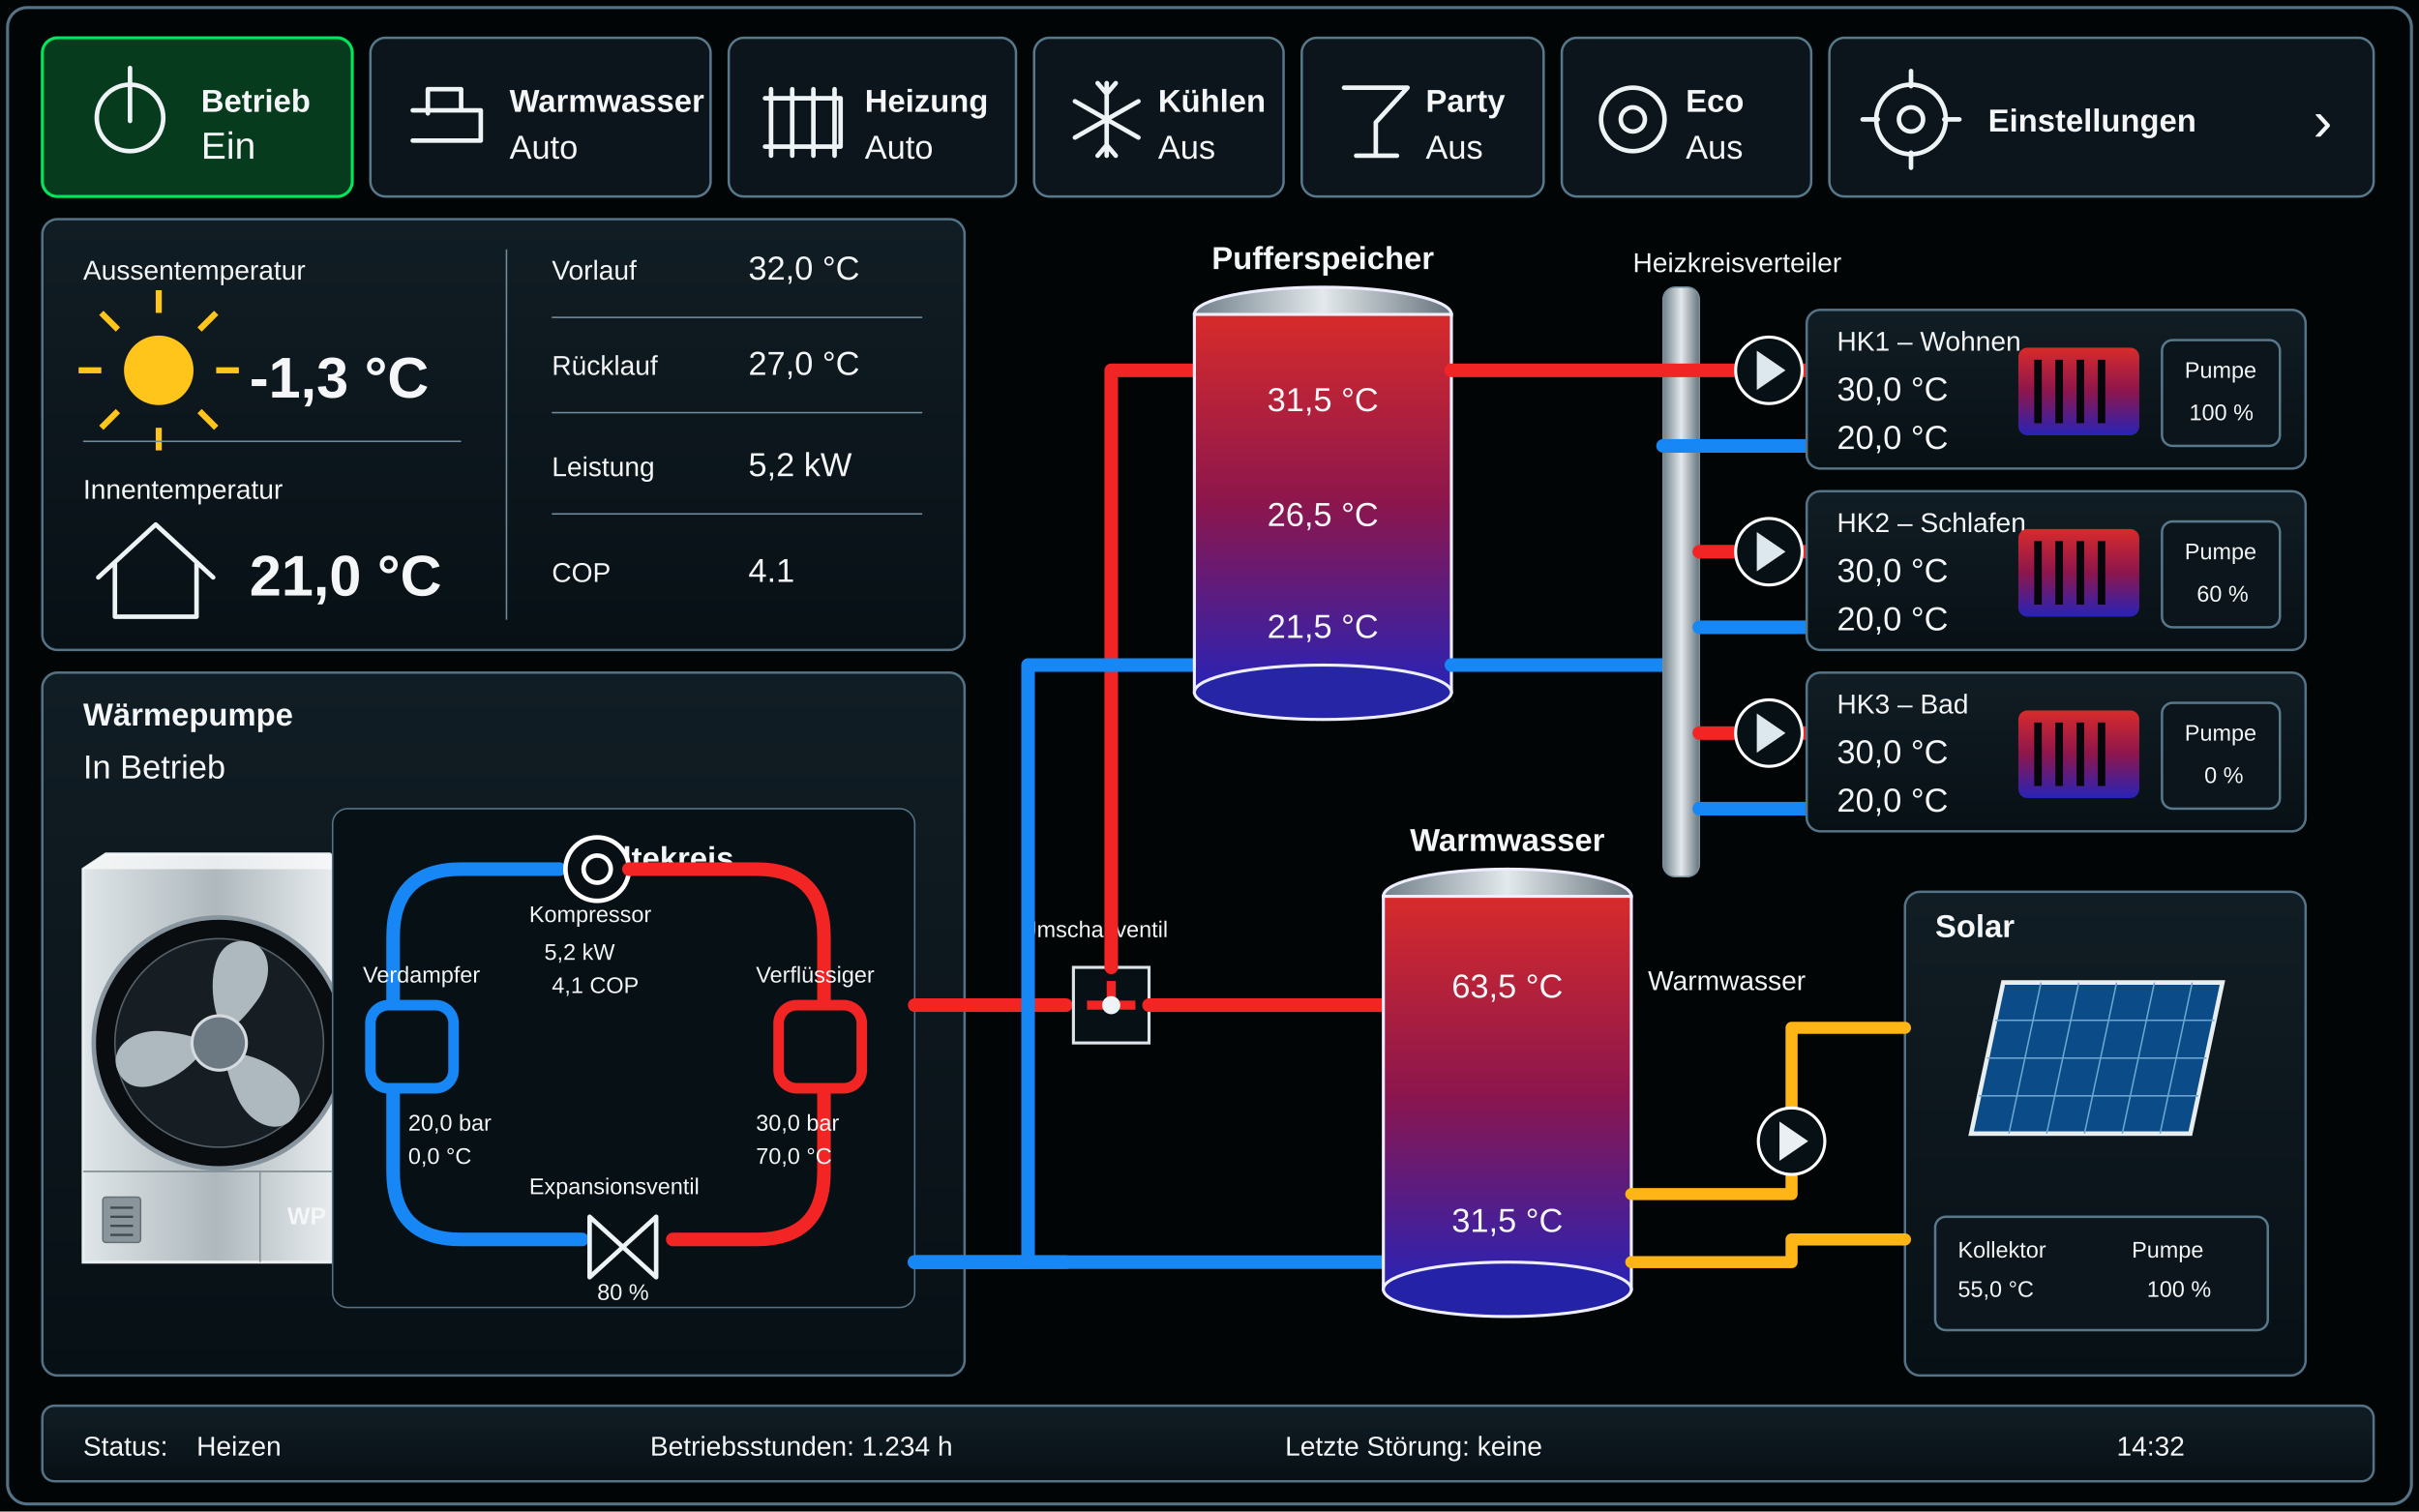
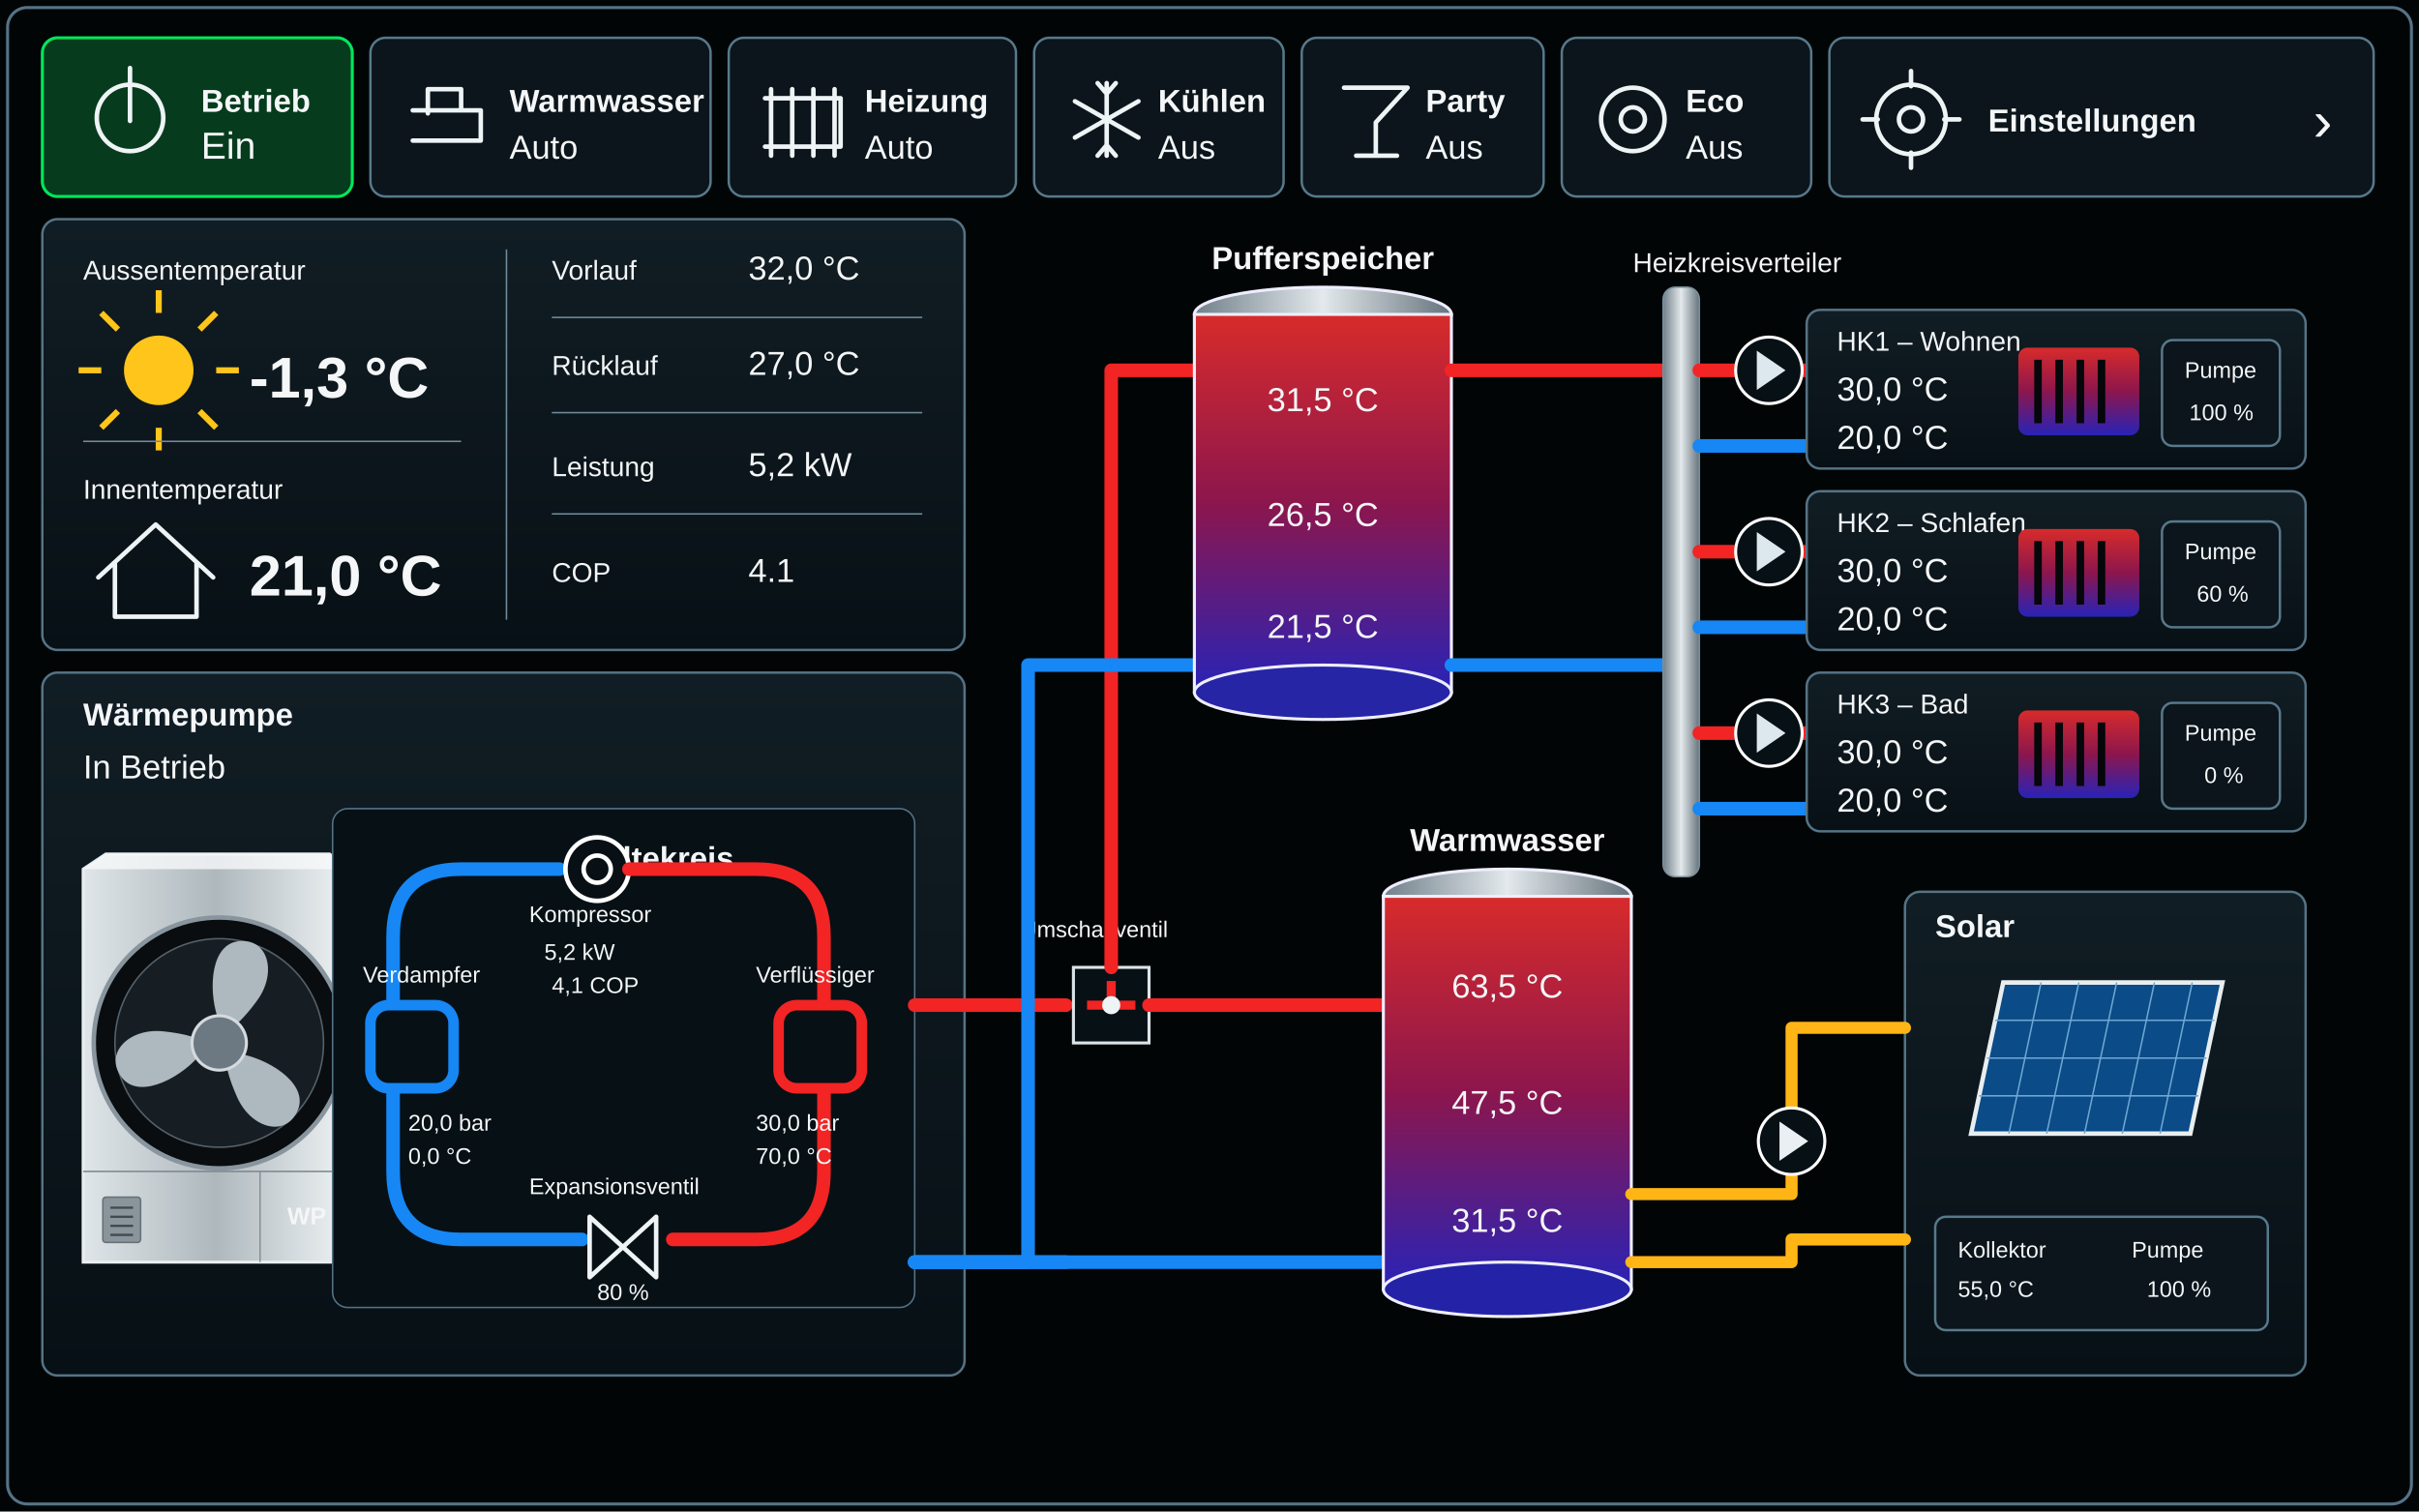
<svg xmlns="http://www.w3.org/2000/svg" data-symcon-modern="24" viewBox="0 0 1600 1000">
  <defs>
    <linearGradient id="p" x1="0" y1="0" x2="0" y2="1">
      <stop stop-color="#111d24" />
      <stop offset="1" stop-color="#071015" />
    </linearGradient>
    <linearGradient id="t" x1="0" y1="0" x2="0" y2="1">
      <stop stop-color="#d72b2b" />
      <stop offset=".5" stop-color="#8c164d" />
      <stop offset="1" stop-color="#2823b7" />
    </linearGradient>
    <linearGradient id="s" x1="0" x2="1">
      <stop stop-color="#71808a" />
      <stop offset=".5" stop-color="#e3e9ec" />
      <stop offset="1" stop-color="#66737c" />
    </linearGradient>
    <style>text{font-family:Arial,sans-serif;fill:#f4f6f7}.sm{font-size:15px}.lb{font-size:18px}.md{font-size:22px}.bg{font-size:38px;font-weight:700}.hd{font-size:21px;font-weight:700}.pn{fill:url(#p);stroke:#557386;stroke-width:1.6}.bt{fill:#0b151b;stroke:#57798b;stroke-width:1.6}.on{fill:#063c1d;stroke:#00e75b;stroke-width:2}.hot{fill:none;stroke:#f22424;stroke-width:9;stroke-linecap:round;stroke-linejoin:round}.cold{fill:none;stroke:#1687f4;stroke-width:9;stroke-linecap:round;stroke-linejoin:round}.sol{fill:none;stroke:#ffb516;stroke-width:8;stroke-linecap:round;stroke-linejoin:round}.w{fill:none;stroke:#eef3f5;stroke-width:3;stroke-linecap:round;stroke-linejoin:round}.thin{stroke:#708b9b;stroke-width:1}</style>
  </defs>
  <rect width="1600" height="1000" fill="#020506" />
  <rect x="5" y="5" width="1590" height="990" rx="13" fill="none" stroke="#557386" stroke-width="2" />
  <g id="controls">
    <g transform="translate(28 25)" id="gHPStatusOnOff">
      <rect class="on" width="205" height="105" rx="10" />
      <circle cx="58" cy="53" r="22" class="w" />
      <path class="w" d="M58 20V55" />
      <text class="hd" x="105" y="49">Betrieb</text>
      <text id="textControlPower" x="105" y="80" font-size="25" fill="#29ef67">Ein</text>
    </g>
    <g transform="translate(245 25)" id="gHPStatusWW">
      <rect class="bt" width="225" height="105" rx="10" />
      <path class="w" d="M28 48h45v20H28m10-18V34h22v14" />
      <text class="hd" x="92" y="49">Warmwasser</text>
      <text id="textControlHotWater" class="md" x="92" y="80">Auto</text>
    </g>
    <g transform="translate(482 25)" id="gHPStatusHeating">
      <rect class="bt" width="190" height="105" rx="10" />
      <path class="w" d="M28 34v44m14-44v44m14-44v44m14-44v44M24 40h50v32H24" />
      <text class="hd" x="90" y="49">Heizung</text>
      <text id="textControlHeating" class="md" x="90" y="80">Auto</text>
    </g>
    <g transform="translate(684 25)" id="gHPStatusCooling">
      <rect class="bt" width="165" height="105" rx="10" />
      <path class="w" d="M48 30v48M27 42l42 24M69 42L27 66M42 30l6 7 6-7M42 78l6-7 6 7" />
      <text class="hd" x="82" y="49">Kühlen</text>
      <text id="textControlCooling" class="md" x="82" y="80">Aus</text>
    </g>
    <g transform="translate(861 25)" id="gHPStatusParty">
      <rect class="bt" width="160" height="105" rx="10" />
      <path class="w" d="M28 33h42L49 56v22m-13 0h27" />
      <text class="hd" x="82" y="49">Party</text>
      <text id="textControlParty" class="md" x="82" y="80">Aus</text>
    </g>
    <g transform="translate(1033 25)" id="gHPStatusSave">
      <rect class="bt" width="165" height="105" rx="10" />
      <circle cx="47" cy="54" r="21" class="w" />
      <circle cx="47" cy="54" r="8" class="w" />
      <text class="hd" x="82" y="49">Eco</text>
      <text id="textControlEco" class="md" x="82" y="80">Aus</text>
    </g>
    <g transform="translate(1210 25)" id="gSettings">
      <rect class="bt" width="360" height="105" rx="10" />
      <circle cx="54" cy="54" r="23" class="w" />
      <circle cx="54" cy="54" r="8" class="w" />
      <path class="w" d="M54 22v10M54 76v10M22 54h10M76 54h10" />
      <text class="hd" x="105" y="62">Einstellungen</text>
      <text x="320" y="68" font-size="38">›</text>
    </g>
  </g>
  <g id="info">
    <rect class="pn" x="28" y="145" width="610" height="285" rx="10" />
    <line class="thin" x1="335" y1="165" x2="335" y2="410" />
    <text class="lb" x="55" y="185">Aussentemperatur</text>
    <circle cx="105" cy="245" r="23" fill="#ffc51b" />
    <g stroke="#ffc51b" stroke-width="4">
      <path d="M105 207v-15M105 283v15M67 245H52M143 245h15M78 218l-11-11M132 272l11 11M132 218l11-11M78 272l-11 11" />
    </g>
    <text id="textOutdoorTemperatureValue" class="bg" x="165" y="263">-1,3 °C</text>
    <line class="thin" x1="55" y1="292" x2="305" y2="292" />
    <text class="lb" x="55" y="330">Innentemperatur</text>
    <path class="w" d="M65 382l38-35 38 35M76 373v35h54v-35" />
    <text id="textIndoorTemperatureValue" class="bg" x="165" y="394">21,0 °C</text>
    <text class="lb" x="365" y="185">Vorlauf</text>
    <text id="textSupplyTemperatureValue" class="md" x="495" y="185" fill="#ff4545">32,0 °C</text>
    <line class="thin" x1="365" y1="210" x2="610" y2="210" />
    <text class="lb" x="365" y="248">Rücklauf</text>
    <text id="textReturnTemperatureValue" class="md" x="495" y="248" fill="#35a6ff">27,0 °C</text>
    <line class="thin" x1="365" y1="273" x2="610" y2="273" />
    <text class="lb" x="365" y="315">Leistung</text>
    <text id="textPowerValue" class="md" x="495" y="315">5,2 kW</text>
    <line class="thin" x1="365" y1="340" x2="610" y2="340" />
    <text class="lb" x="365" y="385">COP</text>
    <text id="textCopValue" class="md" x="495" y="385">4.1</text>
  </g>
  <g id="heatPump">
    <rect class="pn" x="28" y="445" width="610" height="465" rx="10" />
    <text class="hd" x="55" y="480">Wärmepumpe</text>
    <text id="textHPStatus" class="md" x="55" y="515" fill="#25e85d">In Betrieb</text>
    <g id="gHPUnitCabinet">
      <defs>
        <linearGradient id="hpCabinetV28" x1="0" x2="1">
          <stop offset="0" stop-color="#dfe5e8" />
          <stop offset=".5" stop-color="#aeb8bd" />
          <stop offset="1" stop-color="#eef2f4" />
        </linearGradient>
      </defs>
      <path d="M55 575L70 565H218L230 575V835H55Z" fill="url(#hpCabinetV28)" stroke="#e9eef0" stroke-width="2" />
      <path d="M55 575L70 565H218L230 575H55Z" fill="#f7f9fa" opacity=".8" />
      <line x1="55" y1="775" x2="230" y2="775" stroke="#7d898e" />
      <line x1="172" y1="775" x2="172" y2="835" stroke="#879399" />
      <rect x="68" y="792" width="25" height="30" rx="2" fill="#89959a" stroke="#647177" />
      <g stroke="#3f494e" stroke-width="1.5">
        <line x1="73" y1="799" x2="88" y2="799" />
        <line x1="73" y1="805" x2="88" y2="805" />
        <line x1="73" y1="811" x2="88" y2="811" />
        <line x1="73" y1="817" x2="88" y2="817" />
      </g>
      <text x="190" y="810" font-size="16" font-weight="700" fill="#344148">WP</text>
    </g>
    <g id="gHPFan" transform="translate(145 690)">
      <circle r="83" fill="#090d10" stroke="#89959e" stroke-width="3" />
      <circle r="69" fill="#171e23" stroke="#56626b" />
      <g fill="#aeb8bf">
        <path d="M0-14C-7-31-7-63 11-67C32-71 39-47 25-28C17-17 10-10 0-4Z" />
        <path d="M0-14C-7-31-7-63 11-67C32-71 39-47 25-28C17-17 10-10 0-4Z" transform="rotate(120)" />
        <path d="M0-14C-7-31-7-63 11-67C32-71 39-47 25-28C17-17 10-10 0-4Z" transform="rotate(240)" />
      </g>
      <circle r="18" fill="#6c7882" stroke="#d4dade" stroke-width="2" />
    </g>
    <rect x="220" y="535" width="385" height="330" rx="10" fill="#071015" stroke="#557386" />
    <text class="hd" x="385" y="575">Kältekreis</text>
    <path class="cold" d="M260 665V620Q260 575 305 575H370" />
    <circle cx="395" cy="575" r="21" fill="#091015" stroke="#fff" stroke-width="3" />
    <circle cx="395" cy="575" r="9" fill="none" stroke="#fff" stroke-width="3" />
    <path class="hot" d="M416 575H500Q545 575 545 620V665M545 720V775Q545 820 500 820H445" />
    <path class="cold" d="M385 820H305Q260 820 260 775V720" />
    <rect x="245" y="665" width="55" height="55" rx="12" fill="#071015" stroke="#1687f4" stroke-width="7" />
    <rect x="515" y="665" width="55" height="55" rx="12" fill="#071015" stroke="#f22424" stroke-width="7" />
    <text class="sm" x="240" y="650">Verdampfer</text>
    <text class="sm" x="500" y="650">Verflüssiger</text>
    <text id="textEvaporatorPressure" class="sm" x="270" y="748">20,0 bar</text>
    <text id="textEvaporatorTemperature" class="sm" x="270" y="770">0,0 °C</text>
    <text id="textCondenserPressure" class="sm" x="500" y="748">30,0 bar</text>
    <text id="textCondenserTemperature" class="sm" x="500" y="770">70,0 °C</text>
    <text class="sm" x="350" y="610">Kompressor</text>
    <text class="sm" x="360" y="635">5,2 kW</text>
    <text class="sm" x="365" y="657">4,1 COP</text>
    <path class="w" d="M390 805l22 20 22-20v40l-22-20-22 20z" />
    <text class="sm" x="350" y="790">Expansionsventil</text>
    <text id="textExpansionValveOpening" class="sm" x="395" y="860">80 %</text>
  </g>
  <g id="main">
    <path class="hot" d="M605 665H705" />
    <path class="cold" d="M705 835H605" />
    <g id="switchValve" transform="translate(735 665)">
      <rect x="-25" y="-25" width="50" height="50" fill="#071015" stroke="#dce4e8" stroke-width="2" />
      <path d="M-16 0H16M0 0V-16" stroke="#f22424" stroke-width="6" />
      <circle r="6" fill="#eef3f5" />
    </g>
    <text class="sm" x="675" y="620">Umschaltventil</text>
  </g>
  <g id="gBuffer">
    <path class="hot" d="M735 640V245H790" />
    <path class="cold" d="M790 440H680V835H605" />
    <g transform="translate(790 190)">
      <ellipse cx="85" cy="18" rx="85" ry="18" fill="url(#s)" stroke="#eef" stroke-width="2" />
      <rect y="18" width="170" height="250" fill="url(#t)" stroke="#eef" stroke-width="2" />
      <ellipse cx="85" cy="268" rx="85" ry="18" fill="#2625a6" stroke="#eef" stroke-width="2" />
      <text class="hd" x="85" y="-12" text-anchor="middle">Pufferspeicher</text>
      <text id="textTankTempHPUp" class="md" x="85" y="82" text-anchor="middle">31,5 °C</text>
      <text id="textTankTempHPMiddle" class="md" x="85" y="158" text-anchor="middle">26,5 °C</text>
      <text id="textTankTempHPDown" class="md" x="85" y="232" text-anchor="middle">21,5 °C</text>
    </g>
    <path class="hot" d="M960 245H1100" />
    <path class="cold" d="M1100 440H960" />
  </g>
  <g id="gNoBuffer" display="none">
    <path class="hot" d="M735 640V245H1100" />
    <path class="cold" d="M1100 440H680V835H605" />
  </g>
  <g id="gHeating">
-     <g id="gSingleCircuitMainBridge" display="none">
-       <path class="hot" d="M1080 245H1100" />
-       <path class="cold" d="M1100 295H1080" />
-     </g>
    <g id="gHeatingManifold">
      <text class="lb" x="1080" y="180">Heizkreisverteiler</text>
      <rect id="heatingManifoldBody" x="1100" y="190" width="24" height="390" rx="8" fill="url(#s)" stroke="#78909c" />
    </g>
    <g id="gHK1">
-       <path id="pathHK1Supply" class="hot" d="M1100 245H1195" />
-       <path id="pathHK1Return" class="cold" d="M1195 295H1100" />
+       <path id="pathHK1Supply" class="hot" d="M1124 245H1195" />
+       <path id="pathHK1Return" class="cold" d="M1195 295H1124" />
      <circle cx="1170" cy="245" r="22" fill="#071015" stroke="#fff" stroke-width="2" />
      <path d="M1162 232l19 13-19 13z" fill="#dce8ed" />
      <rect class="pn" x="1195" y="205" width="330" height="105" rx="9" />
      <text class="lb" x="1215" y="232">HK1 – Wohnen</text>
      <text id="textSupplyTemperatureHeating1" class="md" x="1215" y="265" fill="#ff4545">30,0 °C</text>
      <text id="textRefluxTemperatureHeating1" class="md" x="1215" y="297" fill="#35a6ff">20,0 °C</text>
-       <rect x="1335" y="230" width="80" height="58" rx="6" fill="url(#t)" />
-       <path d="M1348 238v42m14-42v42m14-42v42m14-42v42" stroke="#05070a" stroke-width="5" />
+       <g id="gHKRadiator1">
+         <rect x="1335" y="230" width="80" height="58" rx="6" fill="url(#t)" />
+         <path d="M1348 238v42m14-42v42m14-42v42m14-42v42" stroke="#05070a" stroke-width="5" />
+       </g>
+       <g id="gHKFloor1" display="none">
+         <path d="M1332 234h78v44h-78v-10h62v-12h-62v-12h62v-10h-62" fill="none" stroke="url(#r)" stroke-width="6" stroke-linecap="round" stroke-linejoin="round" />
+       </g>
      <rect class="bt" x="1430" y="225" width="78" height="70" rx="7" />
      <text class="sm" x="1445" y="250">Pumpe</text>
      <text id="textHeatingPump1" class="sm" x="1448" y="278">100 %</text>
    </g>
    <g id="gHK2">
      <path class="hot" d="M1124 365H1195" />
      <path class="cold" d="M1195 415H1124" />
      <circle cx="1170" cy="365" r="22" fill="#071015" stroke="#fff" stroke-width="2" />
      <path d="M1162 352l19 13-19 13z" fill="#dce8ed" />
      <rect class="pn" x="1195" y="325" width="330" height="105" rx="9" />
      <text class="lb" x="1215" y="352">HK2 – Schlafen</text>
      <text id="textSupplyTemperatureHeating2" class="md" x="1215" y="385" fill="#ff4545">30,0 °C</text>
      <text id="textRefluxTemperatureHeating2" class="md" x="1215" y="417" fill="#35a6ff">20,0 °C</text>
-       <rect x="1335" y="350" width="80" height="58" rx="6" fill="url(#t)" />
-       <path d="M1348 358v42m14-42v42m14-42v42m14-42v42" stroke="#05070a" stroke-width="5" />
+       <g id="gHKRadiator2">
+         <rect x="1335" y="350" width="80" height="58" rx="6" fill="url(#t)" />
+         <path d="M1348 358v42m14-42v42m14-42v42m14-42v42" stroke="#05070a" stroke-width="5" />
+       </g>
+       <g id="gHKFloor2" display="none">
+         <path d="M1332 354h78v44h-78v-10h62v-12h-62v-12h62v-10h-62" fill="none" stroke="url(#r)" stroke-width="6" stroke-linecap="round" stroke-linejoin="round" />
+       </g>
      <rect class="bt" x="1430" y="345" width="78" height="70" rx="7" />
      <text class="sm" x="1445" y="370">Pumpe</text>
      <text id="textHeatingPump2" class="sm" x="1453" y="398">60 %</text>
    </g>
    <g id="gHK3">
      <path class="hot" d="M1124 485H1195" />
      <path class="cold" d="M1195 535H1124" />
      <circle cx="1170" cy="485" r="22" fill="#071015" stroke="#fff" stroke-width="2" />
      <path d="M1162 472l19 13-19 13z" fill="#dce8ed" />
      <rect class="pn" x="1195" y="445" width="330" height="105" rx="9" />
      <text class="lb" x="1215" y="472">HK3 – Bad</text>
      <text id="textSupplyTemperatureHeating3" class="md" x="1215" y="505" fill="#ff4545">30,0 °C</text>
      <text id="textRefluxTemperatureHeating3" class="md" x="1215" y="537" fill="#35a6ff">20,0 °C</text>
-       <rect x="1335" y="470" width="80" height="58" rx="6" fill="url(#t)" />
-       <path d="M1348 478v42m14-42v42m14-42v42m14-42v42" stroke="#05070a" stroke-width="5" />
+       <g id="gHKRadiator3">
+         <rect x="1335" y="470" width="80" height="58" rx="6" fill="url(#t)" />
+         <path d="M1348 478v42m14-42v42m14-42v42m14-42v42" stroke="#05070a" stroke-width="5" />
+       </g>
+       <g id="gHKFloor3" display="none">
+         <path d="M1332 474h78v44h-78v-10h62v-12h-62v-12h62v-10h-62" fill="none" stroke="url(#r)" stroke-width="6" stroke-linecap="round" stroke-linejoin="round" />
+       </g>
      <rect class="bt" x="1430" y="465" width="78" height="70" rx="7" />
      <text class="sm" x="1445" y="490">Pumpe</text>
      <text id="textHeatingPump3" class="sm" x="1458" y="518">0 %</text>
    </g>
  </g>
  <g id="gDHW">
    <path class="hot" d="M760 665H915" />
    <path class="cold" d="M915 835H605" />
    <g transform="translate(915 575)">
      <ellipse cx="82" cy="18" rx="82" ry="18" fill="url(#s)" stroke="#eef" stroke-width="2" />
      <rect y="18" width="164" height="260" fill="url(#t)" stroke="#eef" stroke-width="2" />
      <ellipse cx="82" cy="278" rx="82" ry="18" fill="#2422a6" stroke="#eef" stroke-width="2" />
      <text class="hd" x="82" y="-12" text-anchor="middle">Warmwasser</text>
      <text id="textTankTempWWUp" class="md" x="82" y="85" text-anchor="middle">63,5 °C</text>
+       <text id="textTankTempWWMiddle" class="md" x="82" y="162" text-anchor="middle">47,5 °C</text>
      <text id="textTankTempWWDown" class="md" x="82" y="240" text-anchor="middle">31,5 °C</text>
    </g>
-     <text class="lb" x="1090" y="655">Warmwasser</text>
  </g>
  <g id="gSolar">
    <rect class="pn" x="1260" y="590" width="265" height="320" rx="10" />
    <text class="hd" x="1280" y="620">Solar</text>
    <path class="sol" d="M1079 790H1185V680H1260M1260 820H1185V835H1079" />
    <g transform="translate(1325 650) skewX(-12)">
      <rect width="145" height="100" fill="#0b4b88" stroke="#e8eef0" stroke-width="3" />
      <path d="M25 0v100M50 0v100M75 0v100M100 0v100M125 0v100M0 25h145M0 50h145M0 75h145" stroke="#6ea8d2" />
    </g>
    <circle cx="1185" cy="755" r="22" fill="#071015" stroke="#fff" stroke-width="2" />
    <path d="M1177 742l19 13-19 13z" fill="#e9eff2" />
    <rect class="bt" x="1280" y="805" width="220" height="75" rx="7" />
    <text class="sm" x="1295" y="832">Kollektor</text>
    <text id="textThermalSolarPanelTemp" class="sm" x="1295" y="858">55,0 °C</text>
    <text class="sm" x="1410" y="832">Pumpe</text>
    <text id="textThermalSolarPumpSpeed" class="sm" x="1420" y="858">100 %</text>
  </g>
-   <rect class="pn" x="28" y="930" width="1542" height="50" rx="8" />
-   <text class="lb" x="55" y="963">Status:</text>
-   <text class="lb" x="130" y="963" fill="#27ec62">Heizen</text>
-   <text class="lb" x="430" y="963">Betriebsstunden: 1.234 h</text>
-   <text class="lb" x="850" y="963">Letzte Störung: keine</text>
-   <text class="lb" x="1400" y="963">14:32</text>
</svg>
